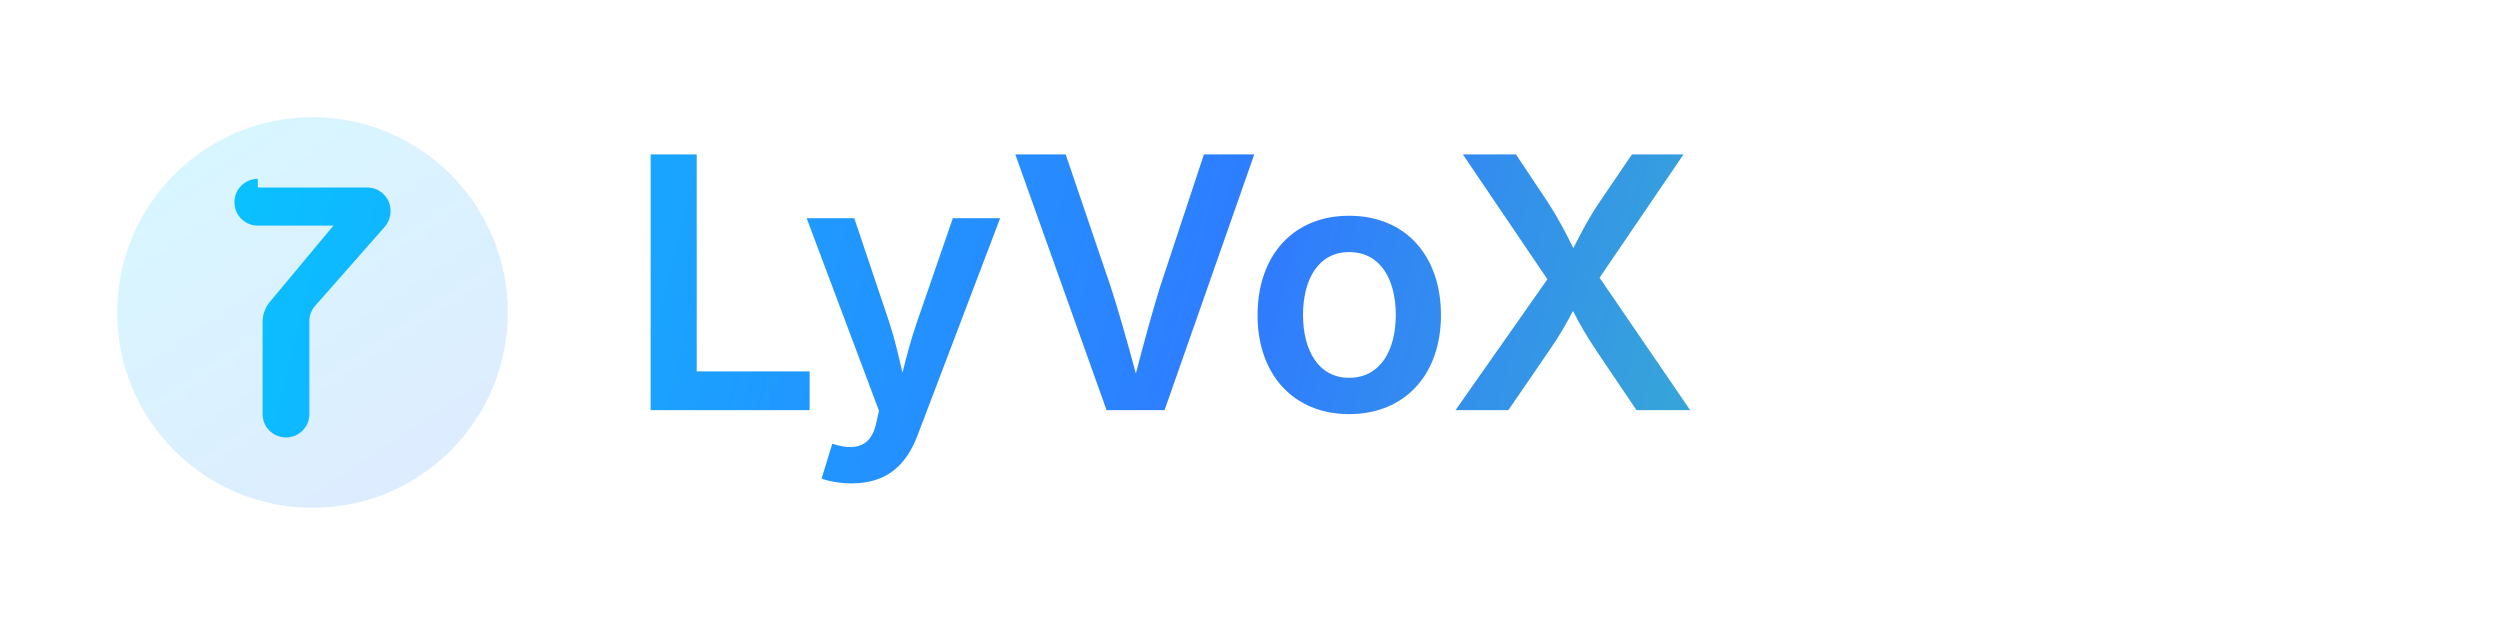
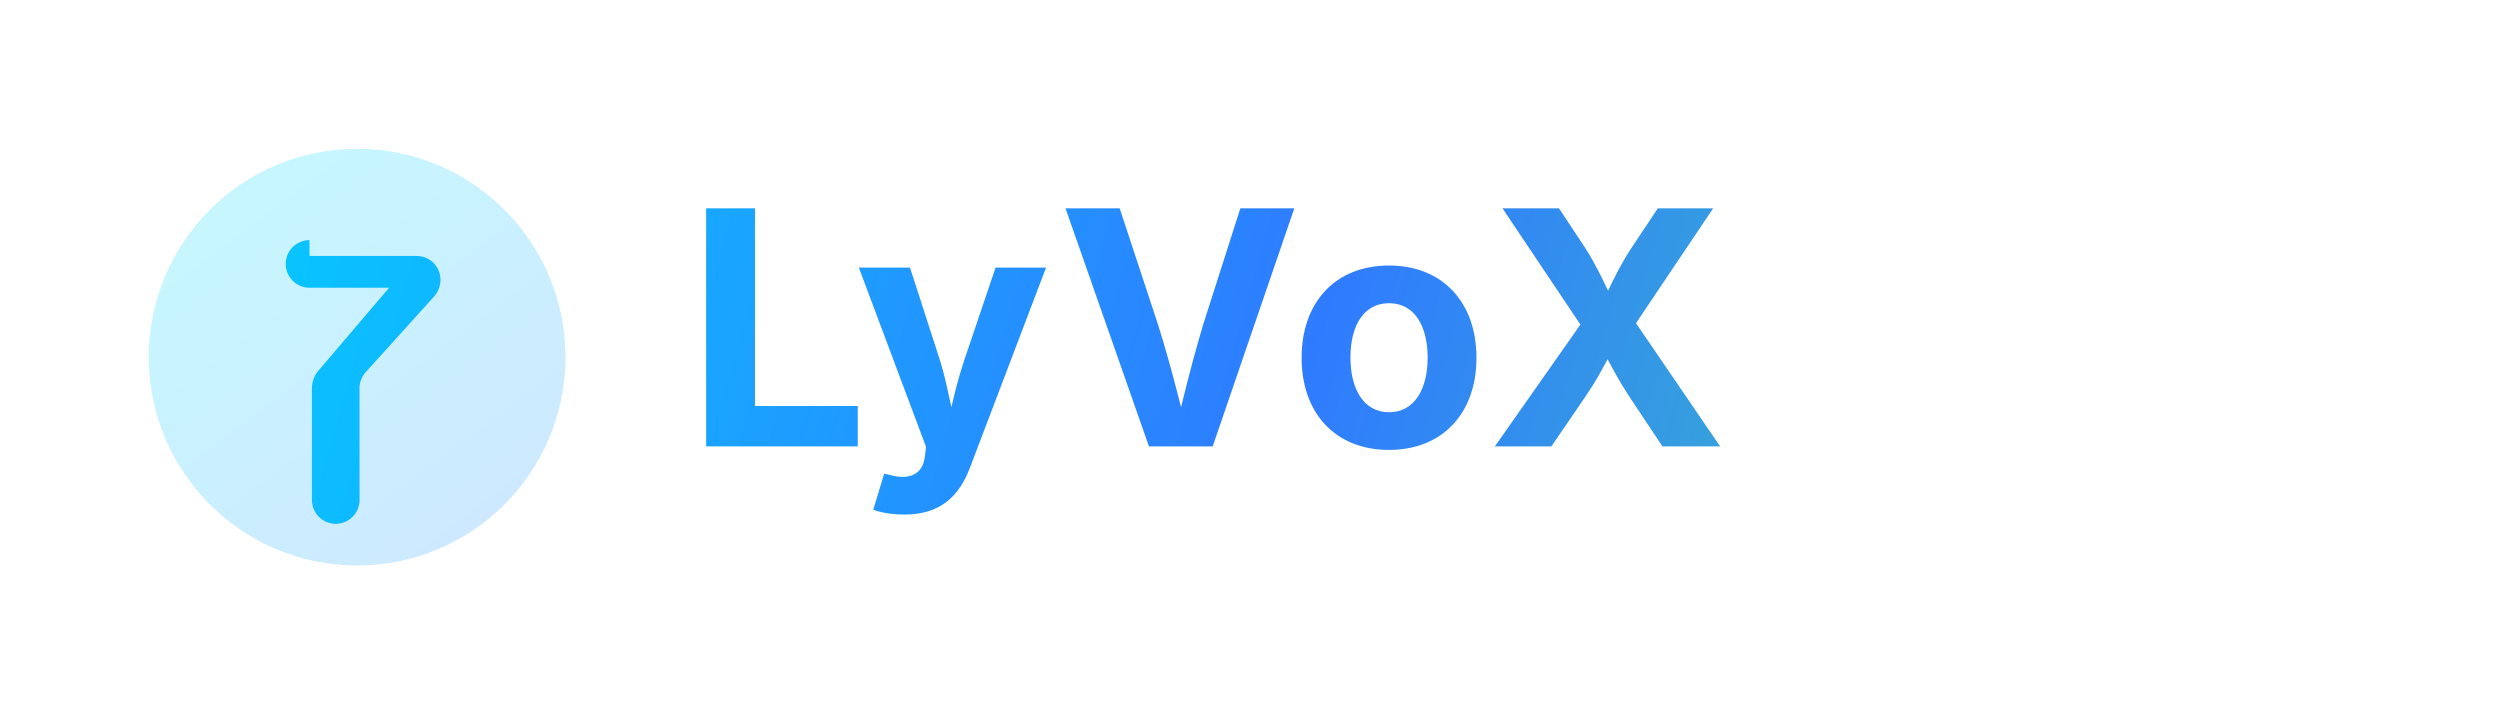
- <svg xmlns="http://www.w3.org/2000/svg" width="128" height="32" viewBox="0 0 128 32" fill="none">
+ <svg xmlns="http://www.w3.org/2000/svg" width="168" height="48" viewBox="0 0 168 48" fill="none">
  <defs>
-     <linearGradient id="lyvox-wordmark-gradient" x1="0" y1="0" x2="128" y2="32" gradientUnits="userSpaceOnUse">
+     <linearGradient id="lyvox-wordmark-gradient" x1="0" y1="0" x2="168" y2="48" gradientUnits="userSpaceOnUse">
      <stop offset="0" stop-color="#00D4FF" />
-       <stop offset="0.5" stop-color="#2F7BFF" />
+       <stop offset="0.48" stop-color="#2F7BFF" />
      <stop offset="1" stop-color="#45F391" />
    </linearGradient>
-     <linearGradient id="lyvox-icon-gradient" x1="8" y1="4" x2="24" y2="28" gradientUnits="userSpaceOnUse">
+     <linearGradient id="lyvox-icon-gradient" x1="12" y1="8" x2="36" y2="40" gradientUnits="userSpaceOnUse">
      <stop offset="0" stop-color="#00D4FF" />
      <stop offset="1" stop-color="#2F7BFF" />
    </linearGradient>
  </defs>
-   <rect width="128" height="32" rx="8" fill="transparent" />
-   <g aria-label="LyVoX">
-     <circle cx="16" cy="16" r="10" fill="url(#lyvox-icon-gradient)" opacity="0.16" />
-     <path d="M13.2 9.6H18.8C19.463 9.6 19.997 10.134 19.997 10.797C19.997 11.101 19.889 11.396 19.691 11.622L16.137 15.657C15.954 15.864 15.848 16.13 15.84 16.408V21.2C15.84 21.863 15.306 22.397 14.643 22.397C13.979 22.397 13.445 21.863 13.445 21.2V16.48C13.445 16.106 13.578 15.743 13.816 15.456L17.072 11.552H13.2C12.537 11.552 12.003 11.018 12.003 10.355C12.003 9.691 12.537 9.157 13.2 9.157Z" fill="url(#lyvox-wordmark-gradient)" />
-     <text x="32" y="21" font-family="'Inter', 'Segoe UI', 'SF Pro Display', sans-serif" font-weight="600" font-size="18" fill="url(#lyvox-wordmark-gradient)">LyVoX</text>
+   <rect width="168" height="48" rx="10" fill="transparent" />
+   <g aria-label="LyVoX" transform="translate(6 6)">
+     <circle cx="18" cy="18" r="14" fill="url(#lyvox-icon-gradient)" opacity="0.22" />
+     <path d="M14.8 11.2H22C22.884 11.2 23.6 11.916 23.6 12.8C23.6 13.22 23.441 13.626 23.155 13.943L18.584 19C18.348 19.263 18.196 19.602 18.16 19.961V27.6C18.16 28.484 17.444 29.2 16.56 29.2C15.676 29.2 14.96 28.484 14.96 27.6V20.08C14.96 19.643 15.12 19.22 15.412 18.892L20.148 13.336H14.8C13.916 13.336 13.2 12.62 13.2 11.736C13.2 10.852 13.916 10.136 14.8 10.136Z" fill="url(#lyvox-wordmark-gradient)" />
+     <text x="40" y="24" font-family="'Inter','Segoe UI','SF Pro Display',sans-serif" font-weight="700" font-size="22" letter-spacing="0.02em" fill="url(#lyvox-wordmark-gradient)">LyVoX</text>
  </g>
</svg>
